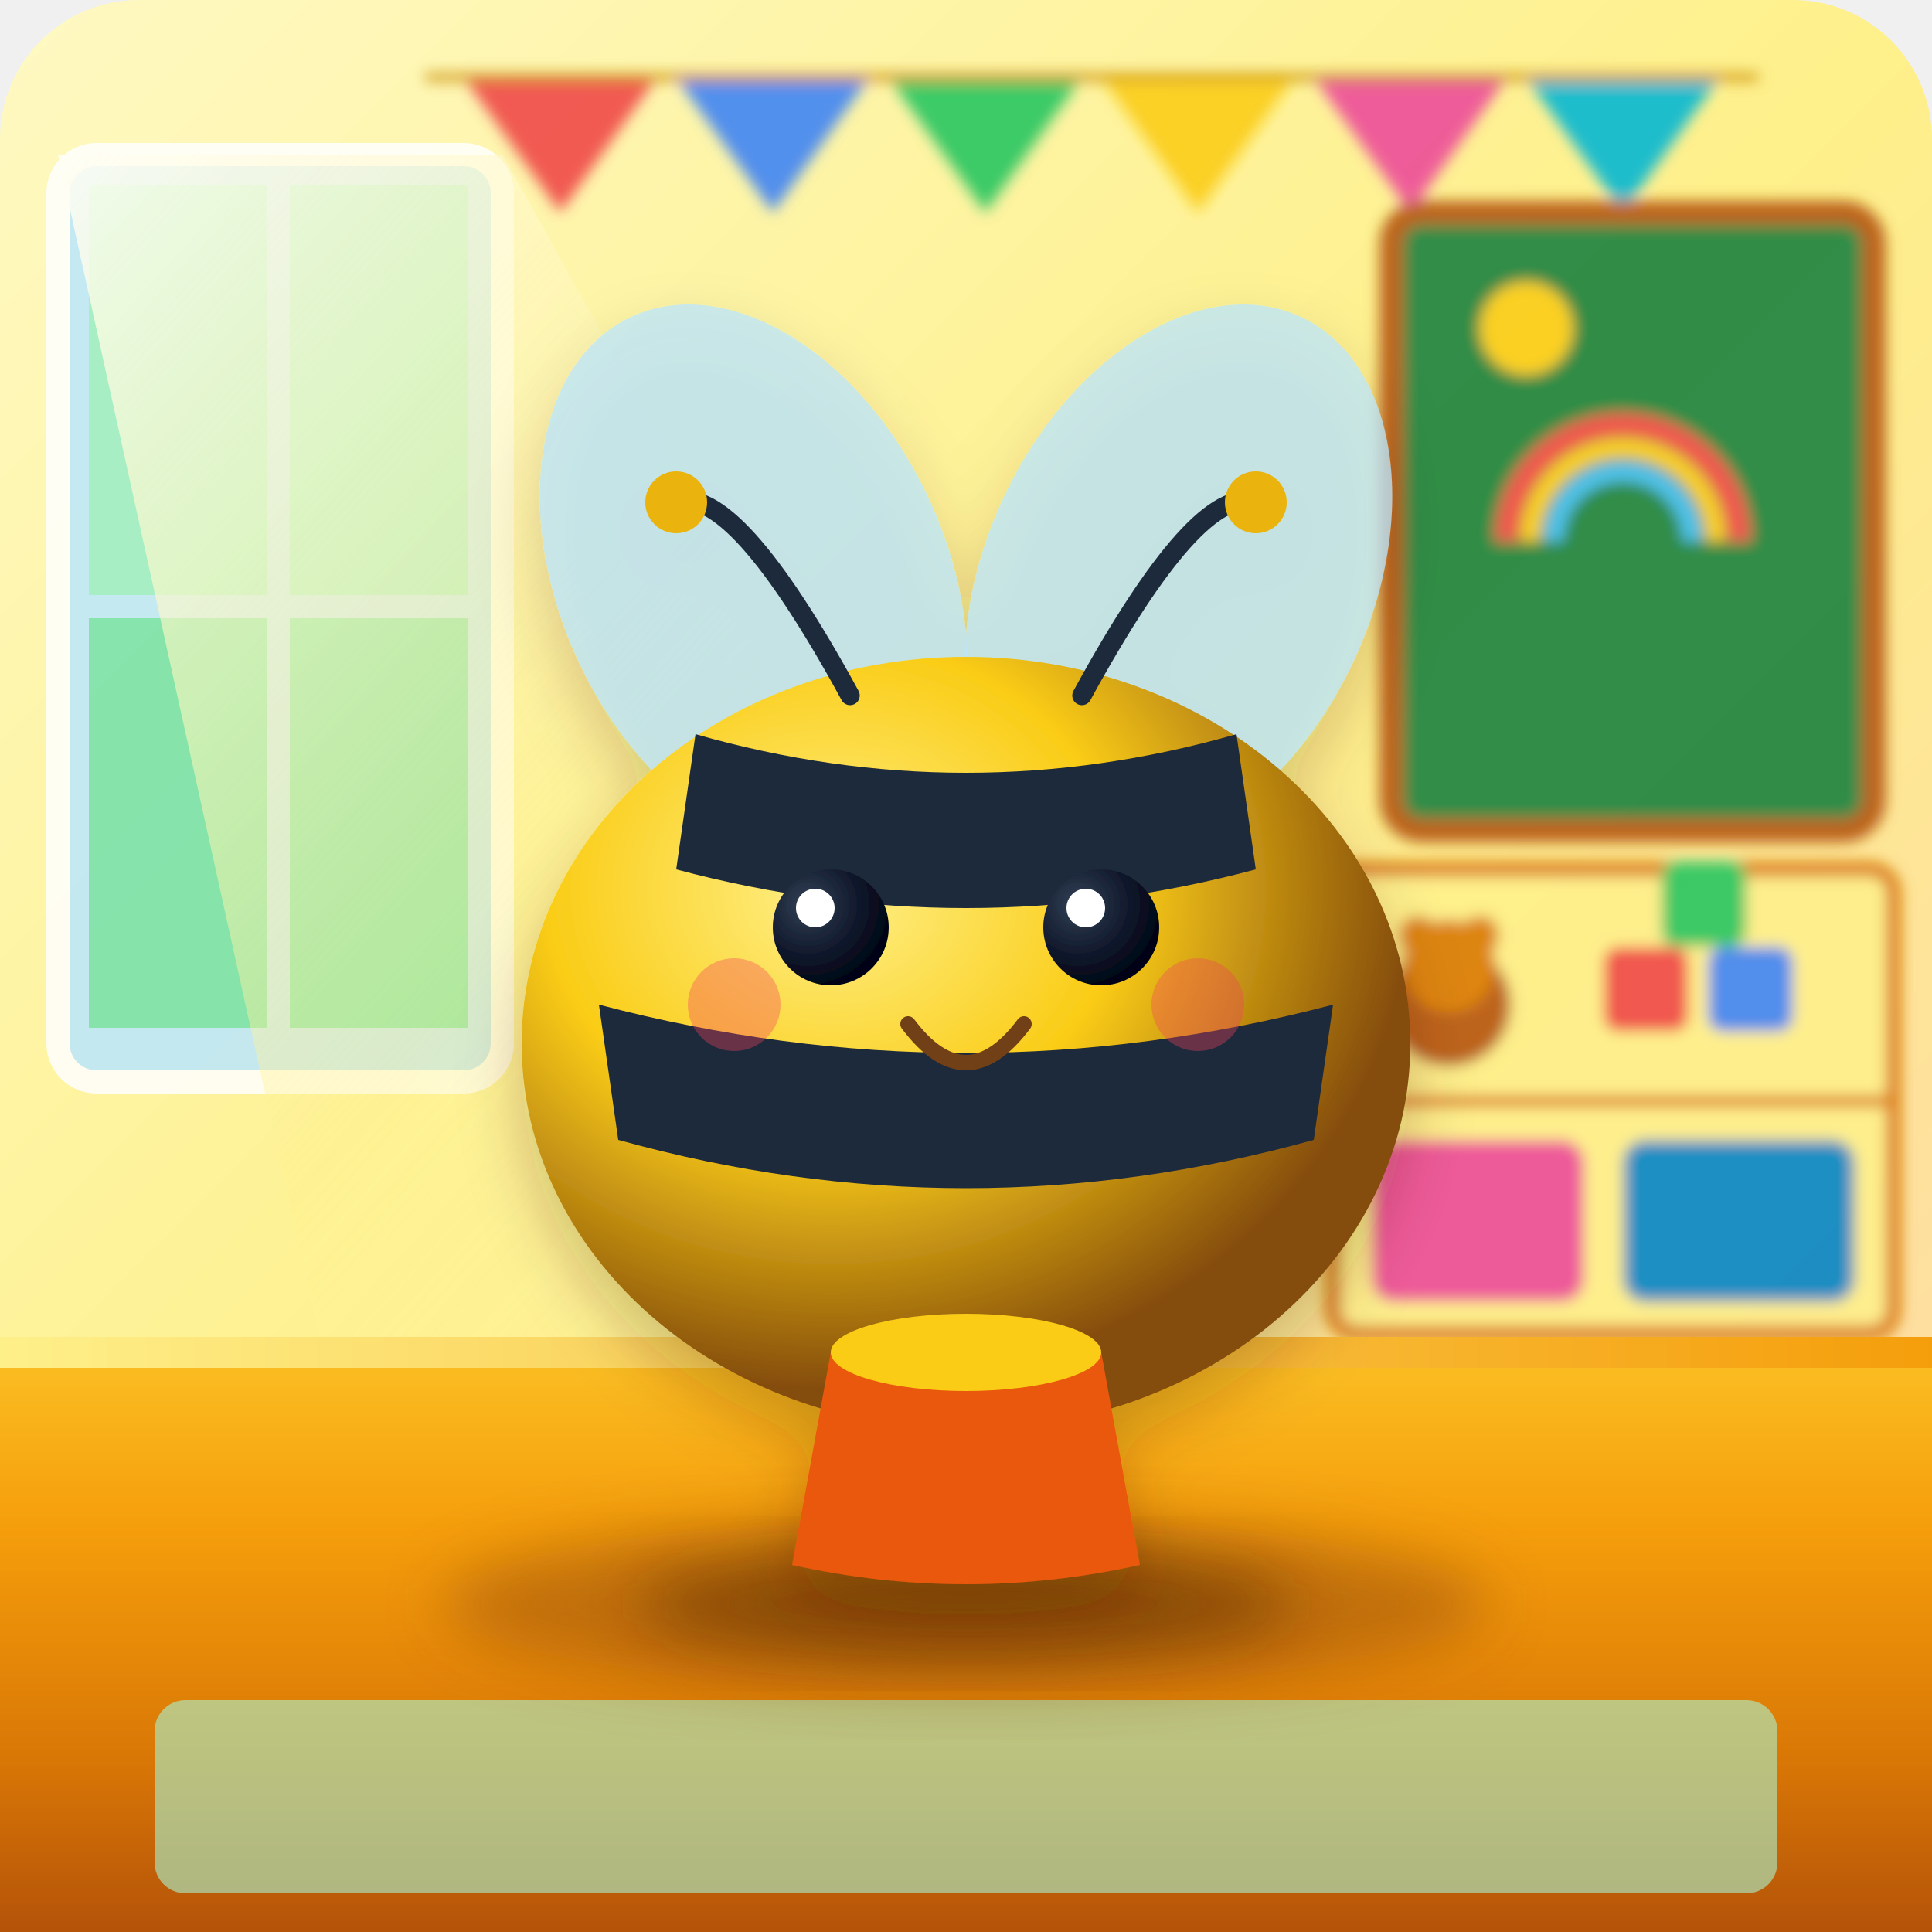
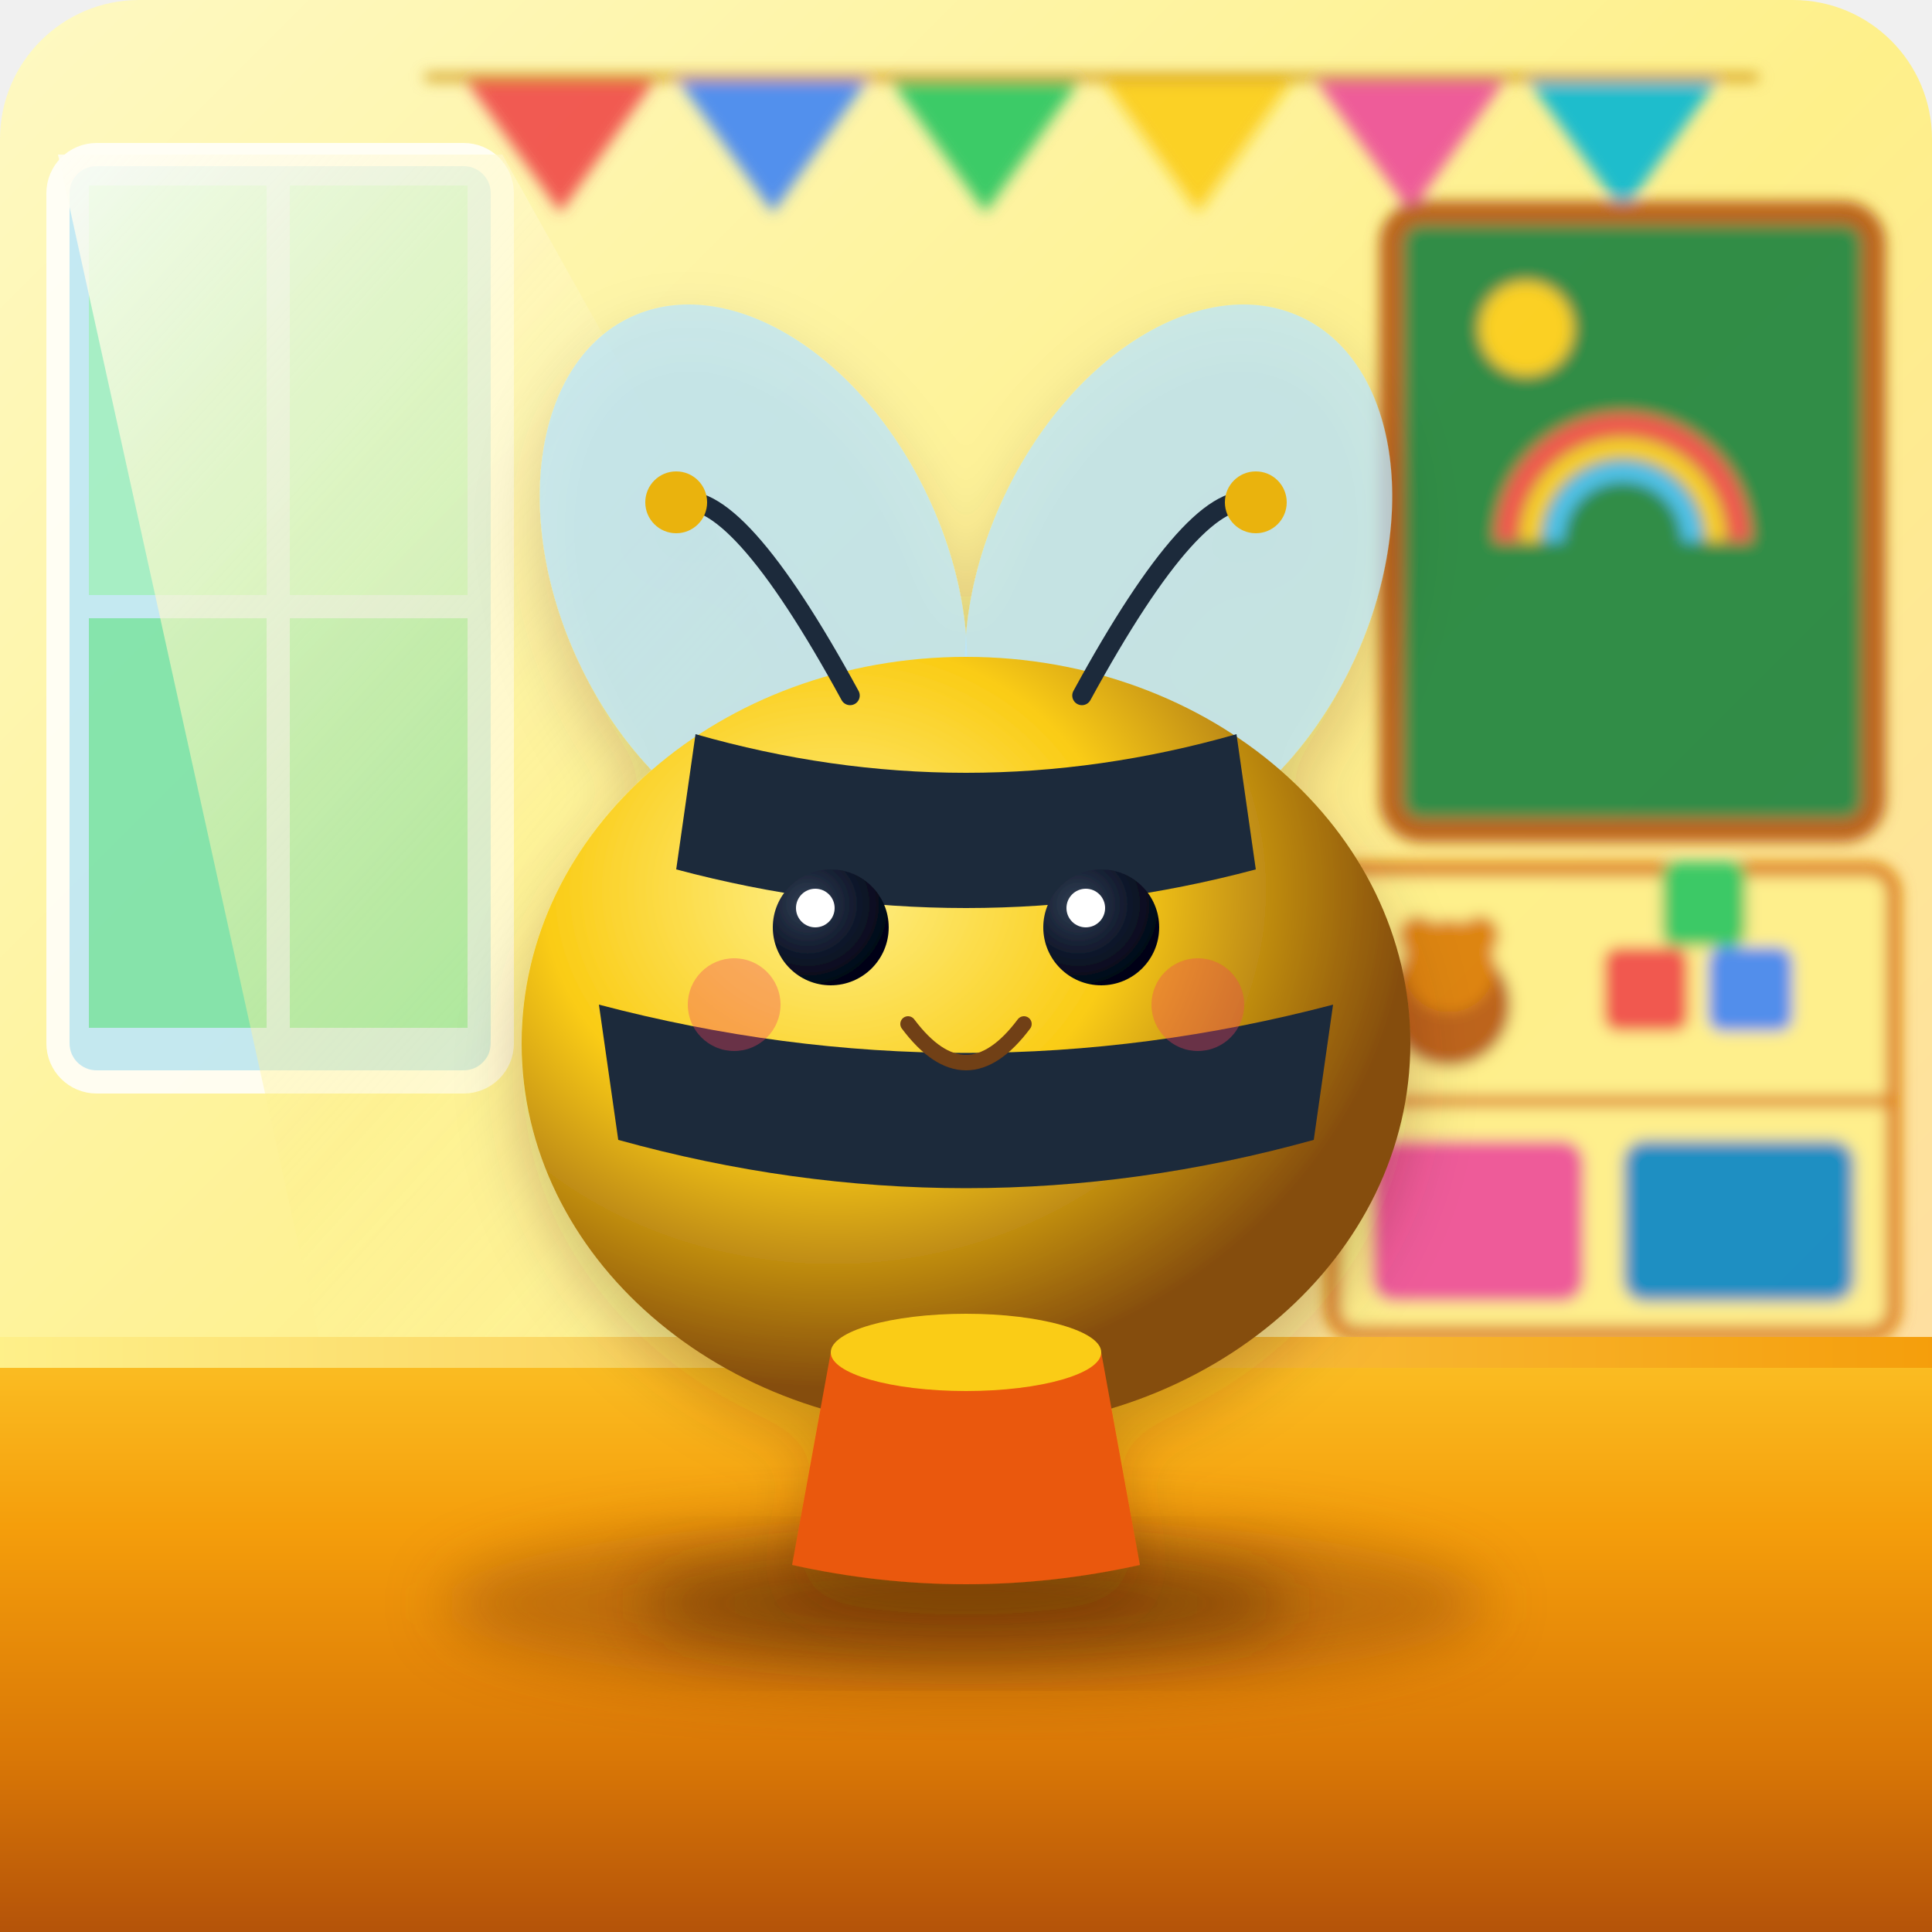
<svg xmlns="http://www.w3.org/2000/svg" viewBox="0 0 500 500" width="100%" height="100%">
  <defs>
    <linearGradient id="roomWall" x1="0%" y1="0%" x2="100%" y2="100%">
      <stop offset="0%" stop-color="#fef9c3" />
      <stop offset="50%" stop-color="#fef08a" />
      <stop offset="100%" stop-color="#fed7aa" />
    </linearGradient>
    <linearGradient id="sunBeam" x1="0%" y1="0%" x2="100%" y2="100%">
      <stop offset="0%" stop-color="#ffffff" stop-opacity="0.85" />
      <stop offset="50%" stop-color="#fef08a" stop-opacity="0.35" />
      <stop offset="100%" stop-color="#ffffff" stop-opacity="0" />
    </linearGradient>
    <linearGradient id="oakTable" x1="0%" y1="0%" x2="0%" y2="100%">
      <stop offset="0%" stop-color="#fbbf24" />
      <stop offset="30%" stop-color="#f59e0b" />
      <stop offset="70%" stop-color="#d97706" />
      <stop offset="100%" stop-color="#b45309" />
    </linearGradient>
    <linearGradient id="tableBevel" x1="0%" y1="0%" x2="100%" y2="0%">
      <stop offset="0%" stop-color="#fef08a" />
      <stop offset="100%" stop-color="#f59e0b" />
    </linearGradient>
    <filter id="bgBlur" x="-10%" y="-10%" width="120%" height="120%">
      <feGaussianBlur stdDeviation="1.8" />
    </filter>
    <filter id="tableShadow" x="-30%" y="-30%" width="160%" height="160%">
      <feGaussianBlur stdDeviation="8" />
    </filter>
    <filter id="charDepth" x="-20%" y="-20%" width="140%" height="140%">
      <feDropShadow dx="0" dy="8" stdDeviation="8" flood-color="#451a03" flood-opacity="0.25" />
    </filter>
    <radialGradient id="pixarEye" cx="30%" cy="30%" r="70%">
      <stop offset="0%" stop-color="#334155" />
      <stop offset="65%" stop-color="#0f172a" />
      <stop offset="100%" stop-color="#020617" />
    </radialGradient>
    <radialGradient id="beeGold" cx="35%" cy="30%" r="65%">
      <stop offset="0%" stop-color="#fef08a" />
      <stop offset="50%" stop-color="#facc15" />
      <stop offset="100%" stop-color="#854d0e" />
    </radialGradient>
  </defs>
  <rect width="500" height="500" rx="36" fill="url(#roomWall)" />
  <g opacity="0.85">
    <rect x="15" y="40" width="115" height="240" rx="10" fill="#bae6fd" stroke="#ffffff" stroke-width="6" />
    <rect x="23" y="48" width="46" height="106" fill="#86efac" opacity="0.65" />
    <rect x="75" y="48" width="46" height="106" fill="#86efac" opacity="0.65" />
    <rect x="23" y="160" width="46" height="106" fill="#4ade80" opacity="0.65" />
    <rect x="75" y="160" width="46" height="106" fill="#4ade80" opacity="0.65" />
    <polygon points="15,40 130,40 320,380 90,380" fill="url(#sunBeam)" />
  </g>
  <g filter="url(#bgBlur)" opacity="0.88">
    <polygon points="120,20 145,55 170,20" fill="#ef4444" />
    <polygon points="175,20 200,55 225,20" fill="#3b82f6" />
    <polygon points="230,20 255,55 280,20" fill="#22c55e" />
    <polygon points="285,20 310,55 335,20" fill="#facc15" />
    <polygon points="340,20 365,55 390,20" fill="#ec4899" />
    <polygon points="395,20 420,55 445,20" fill="#06b6d4" />
    <line x1="110" y1="20" x2="455" y2="20" stroke="#ca8a04" stroke-width="2" />
    <rect x="360" y="55" width="125" height="160" rx="8" fill="#15803d" stroke="#b45309" stroke-width="6" />
    <path d="M 390 140 A 30 30 0 0 1 450 140" fill="none" stroke="#ef4444" stroke-width="6" />
    <path d="M 396 140 A 24 24 0 0 1 444 140" fill="none" stroke="#facc15" stroke-width="5" />
    <path d="M 402 140 A 18 18 0 0 1 438 140" fill="none" stroke="#38bdf8" stroke-width="5" />
    <circle cx="395" cy="85" r="12" fill="#facc15" />
    <rect x="345" y="225" width="145" height="120" rx="6" fill="#fef08a" stroke="#d97706" stroke-width="4" />
    <line x1="345" y1="285" x2="490" y2="285" stroke="#d97706" stroke-width="3" />
    <circle cx="375" cy="260" r="16" fill="#b45309" />
    <circle cx="375" cy="250" r="12" fill="#d97706" />
    <circle cx="367" cy="242" r="5" fill="#d97706" />
    <circle cx="383" cy="242" r="5" fill="#d97706" />
    <rect x="415" y="245" width="22" height="22" rx="4" fill="#ef4444" />
    <rect x="442" y="245" width="22" height="22" rx="4" fill="#3b82f6" />
    <rect x="430" y="223" width="22" height="22" rx="4" fill="#22c55e" />
    <rect x="355" y="295" width="55" height="42" rx="6" fill="#ec4899" />
    <rect x="420" y="295" width="60" height="42" rx="6" fill="#0284c7" />
  </g>
  <path d="M 0 350 L 500 350 L 500 500 L 0 500 Z" fill="url(#oakTable)" />
  <rect x="0" y="346" width="500" height="8" fill="url(#tableBevel)" />
-   <rect x="40" y="440" width="420" height="50" rx="8" fill="#a7f3d0" opacity="0.6" />
  <ellipse cx="250" cy="415" rx="135" ry="22" fill="#78350f" opacity="0.38" filter="url(#tableShadow)" />
  <ellipse cx="250" cy="415" rx="85" ry="14" fill="#451a03" opacity="0.45" filter="url(#tableShadow)" />
  <g filter="url(#charDepth)">
    <ellipse cx="195" cy="150" rx="50" ry="75" transform="rotate(-25 195 150)" fill="#bae6fd" opacity="0.75" />
    <ellipse cx="305" cy="150" rx="50" ry="75" transform="rotate(25 305 150)" fill="#bae6fd" opacity="0.75" />
    <ellipse cx="250" cy="270" rx="115" ry="100" fill="url(#beeGold)" />
    <path d="M 180 190 Q 250 210 320 190 L 325 225 Q 250 245 175 225 Z" fill="#1e293b" />
    <path d="M 155 260 Q 250 285 345 260 L 340 295 Q 250 320 160 295 Z" fill="#1e293b" />
    <path d="M 220 180 Q 190 125 175 130" fill="none" stroke="#1e293b" stroke-width="5" stroke-linecap="round" />
    <circle cx="175" cy="130" r="8" fill="#eab308" />
    <path d="M 280 180 Q 310 125 325 130" fill="none" stroke="#1e293b" stroke-width="5" stroke-linecap="round" />
    <circle cx="325" cy="130" r="8" fill="#eab308" />
    <circle cx="215" cy="240" r="15" fill="url(#pixarEye)" />
    <circle cx="285" cy="240" r="15" fill="url(#pixarEye)" />
    <circle cx="211" cy="235" r="5" fill="#ffffff" />
    <circle cx="281" cy="235" r="5" fill="#ffffff" />
    <circle cx="190" cy="260" r="12" fill="#f43f5e" opacity="0.35" />
    <circle cx="310" cy="260" r="12" fill="#f43f5e" opacity="0.35" />
    <path d="M 235 265 Q 250 285 265 265" fill="none" stroke="#713f12" stroke-width="4" stroke-linecap="round" />
    <path d="M 215 350 Q 250 340 285 350 L 295 405 Q 250 415 205 405 Z" fill="#ea580c" />
    <ellipse cx="250" cy="350" rx="35" ry="10" fill="#facc15" />
  </g>
</svg>
